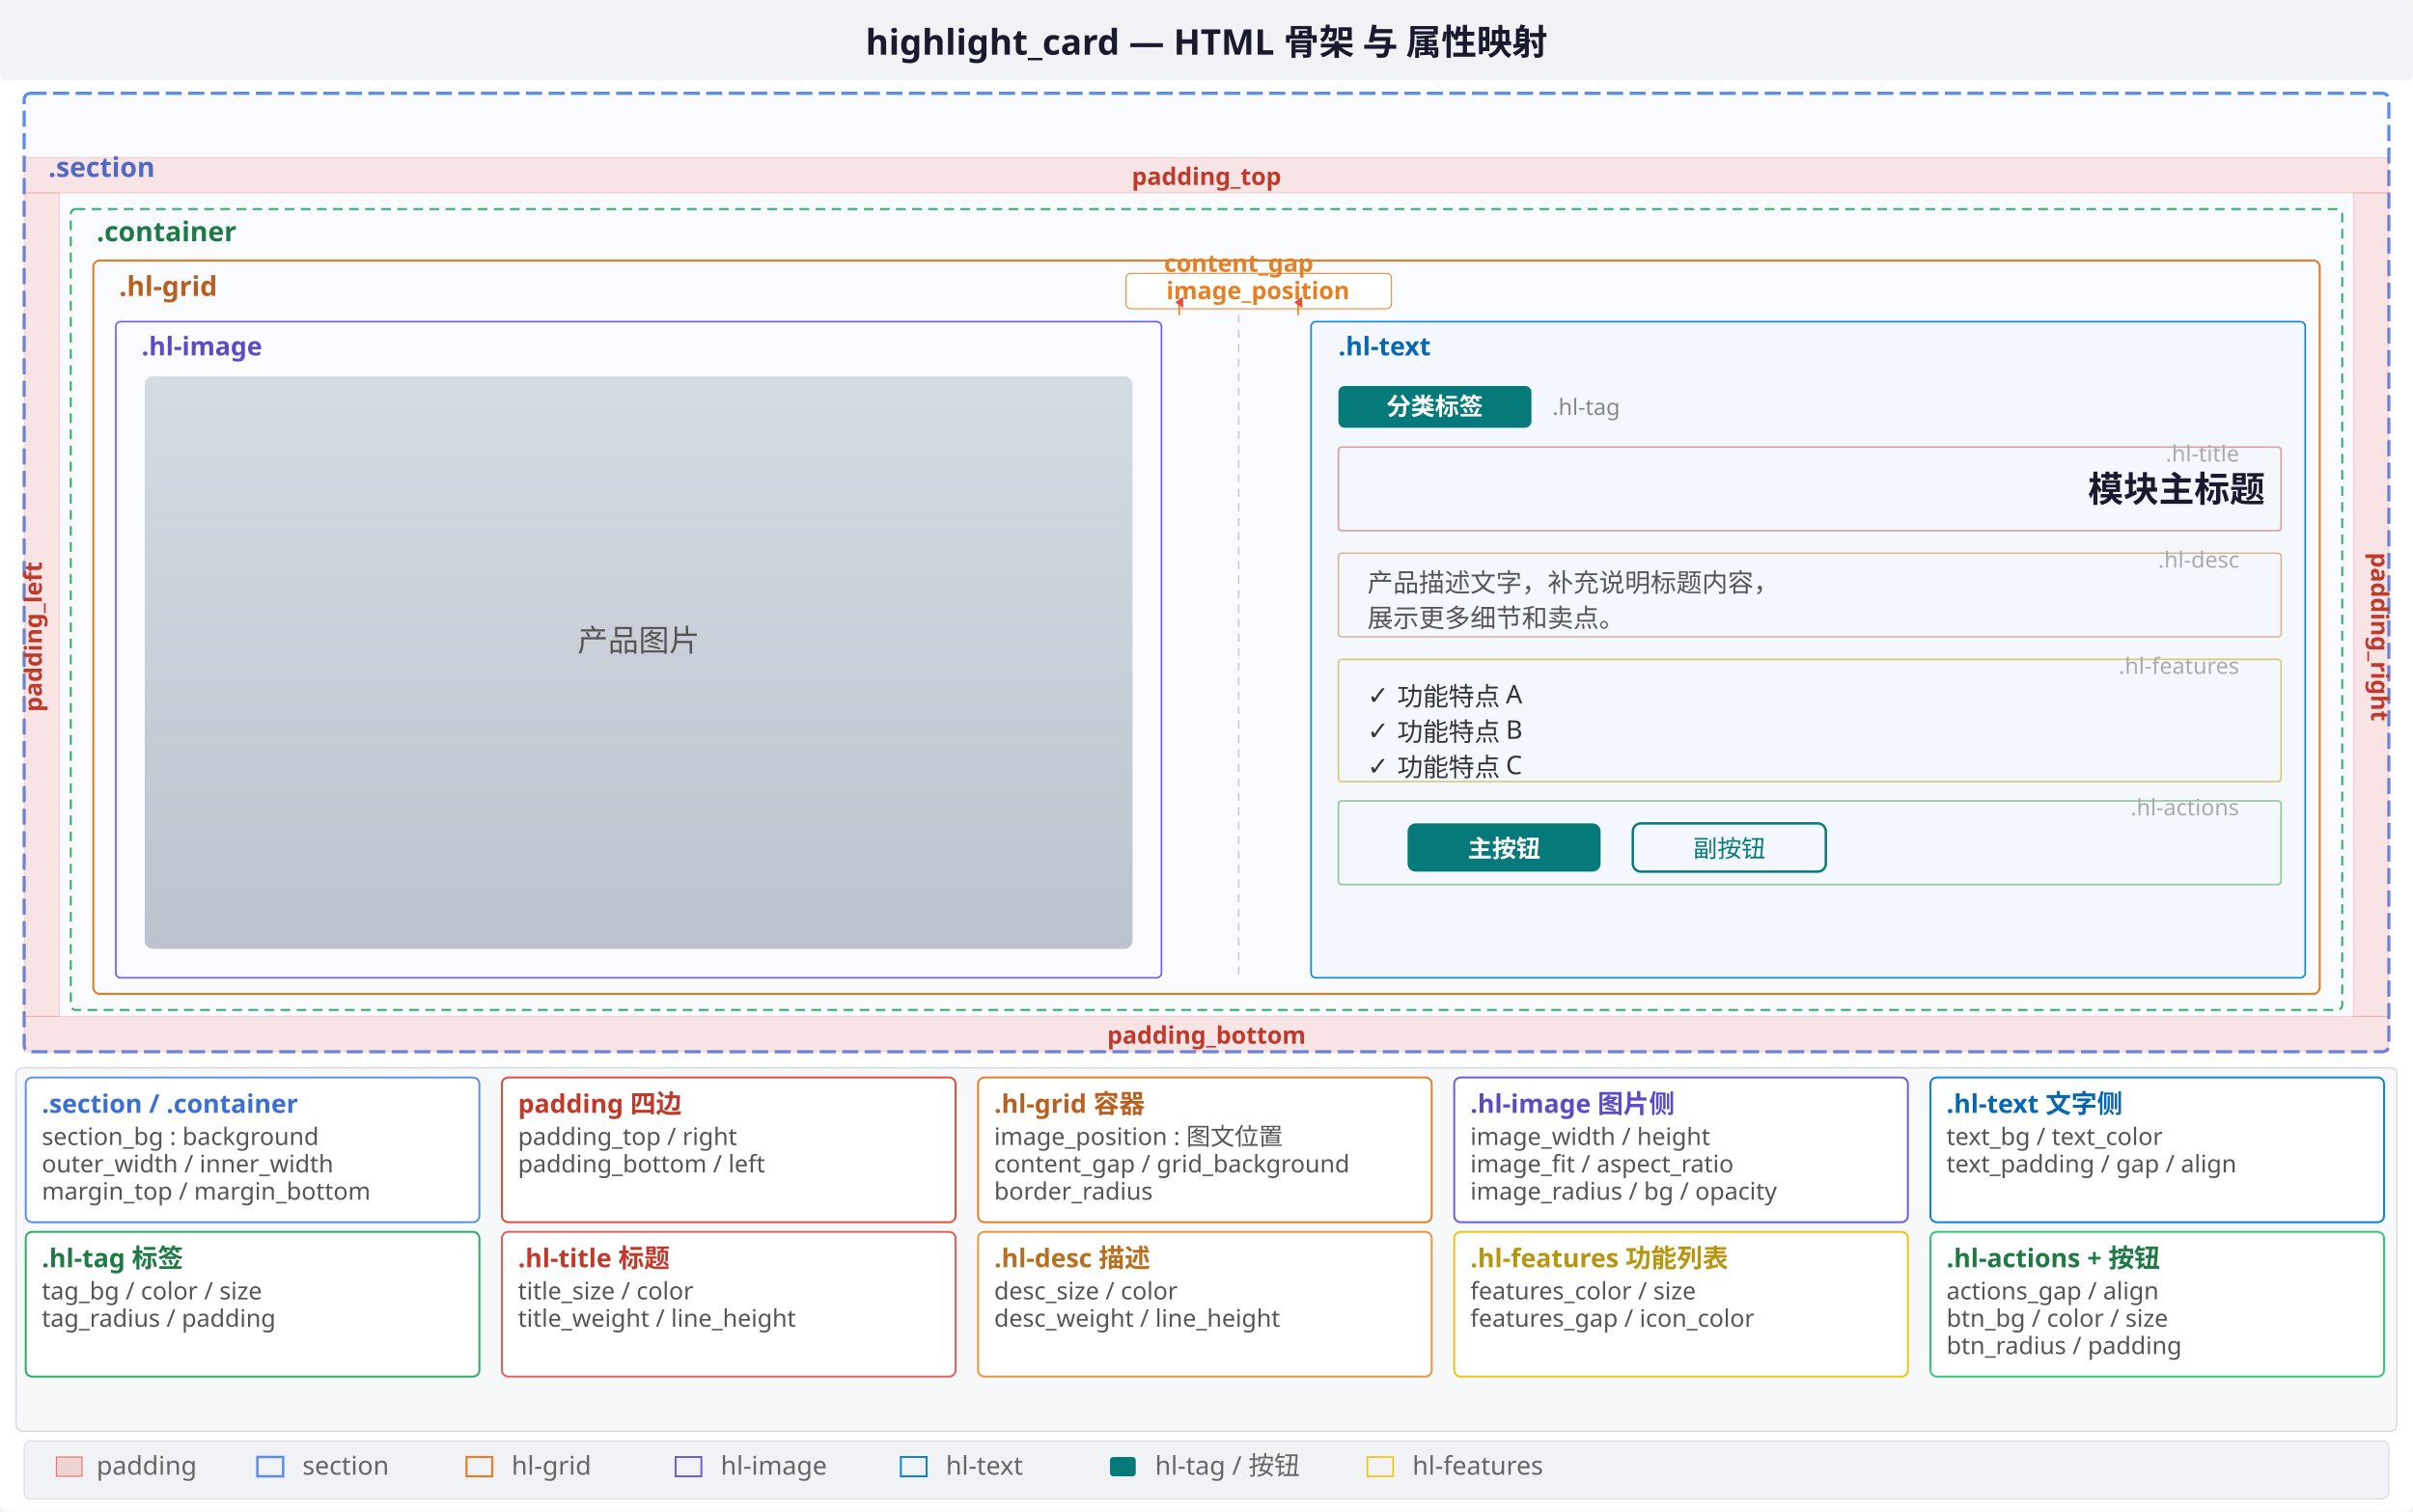
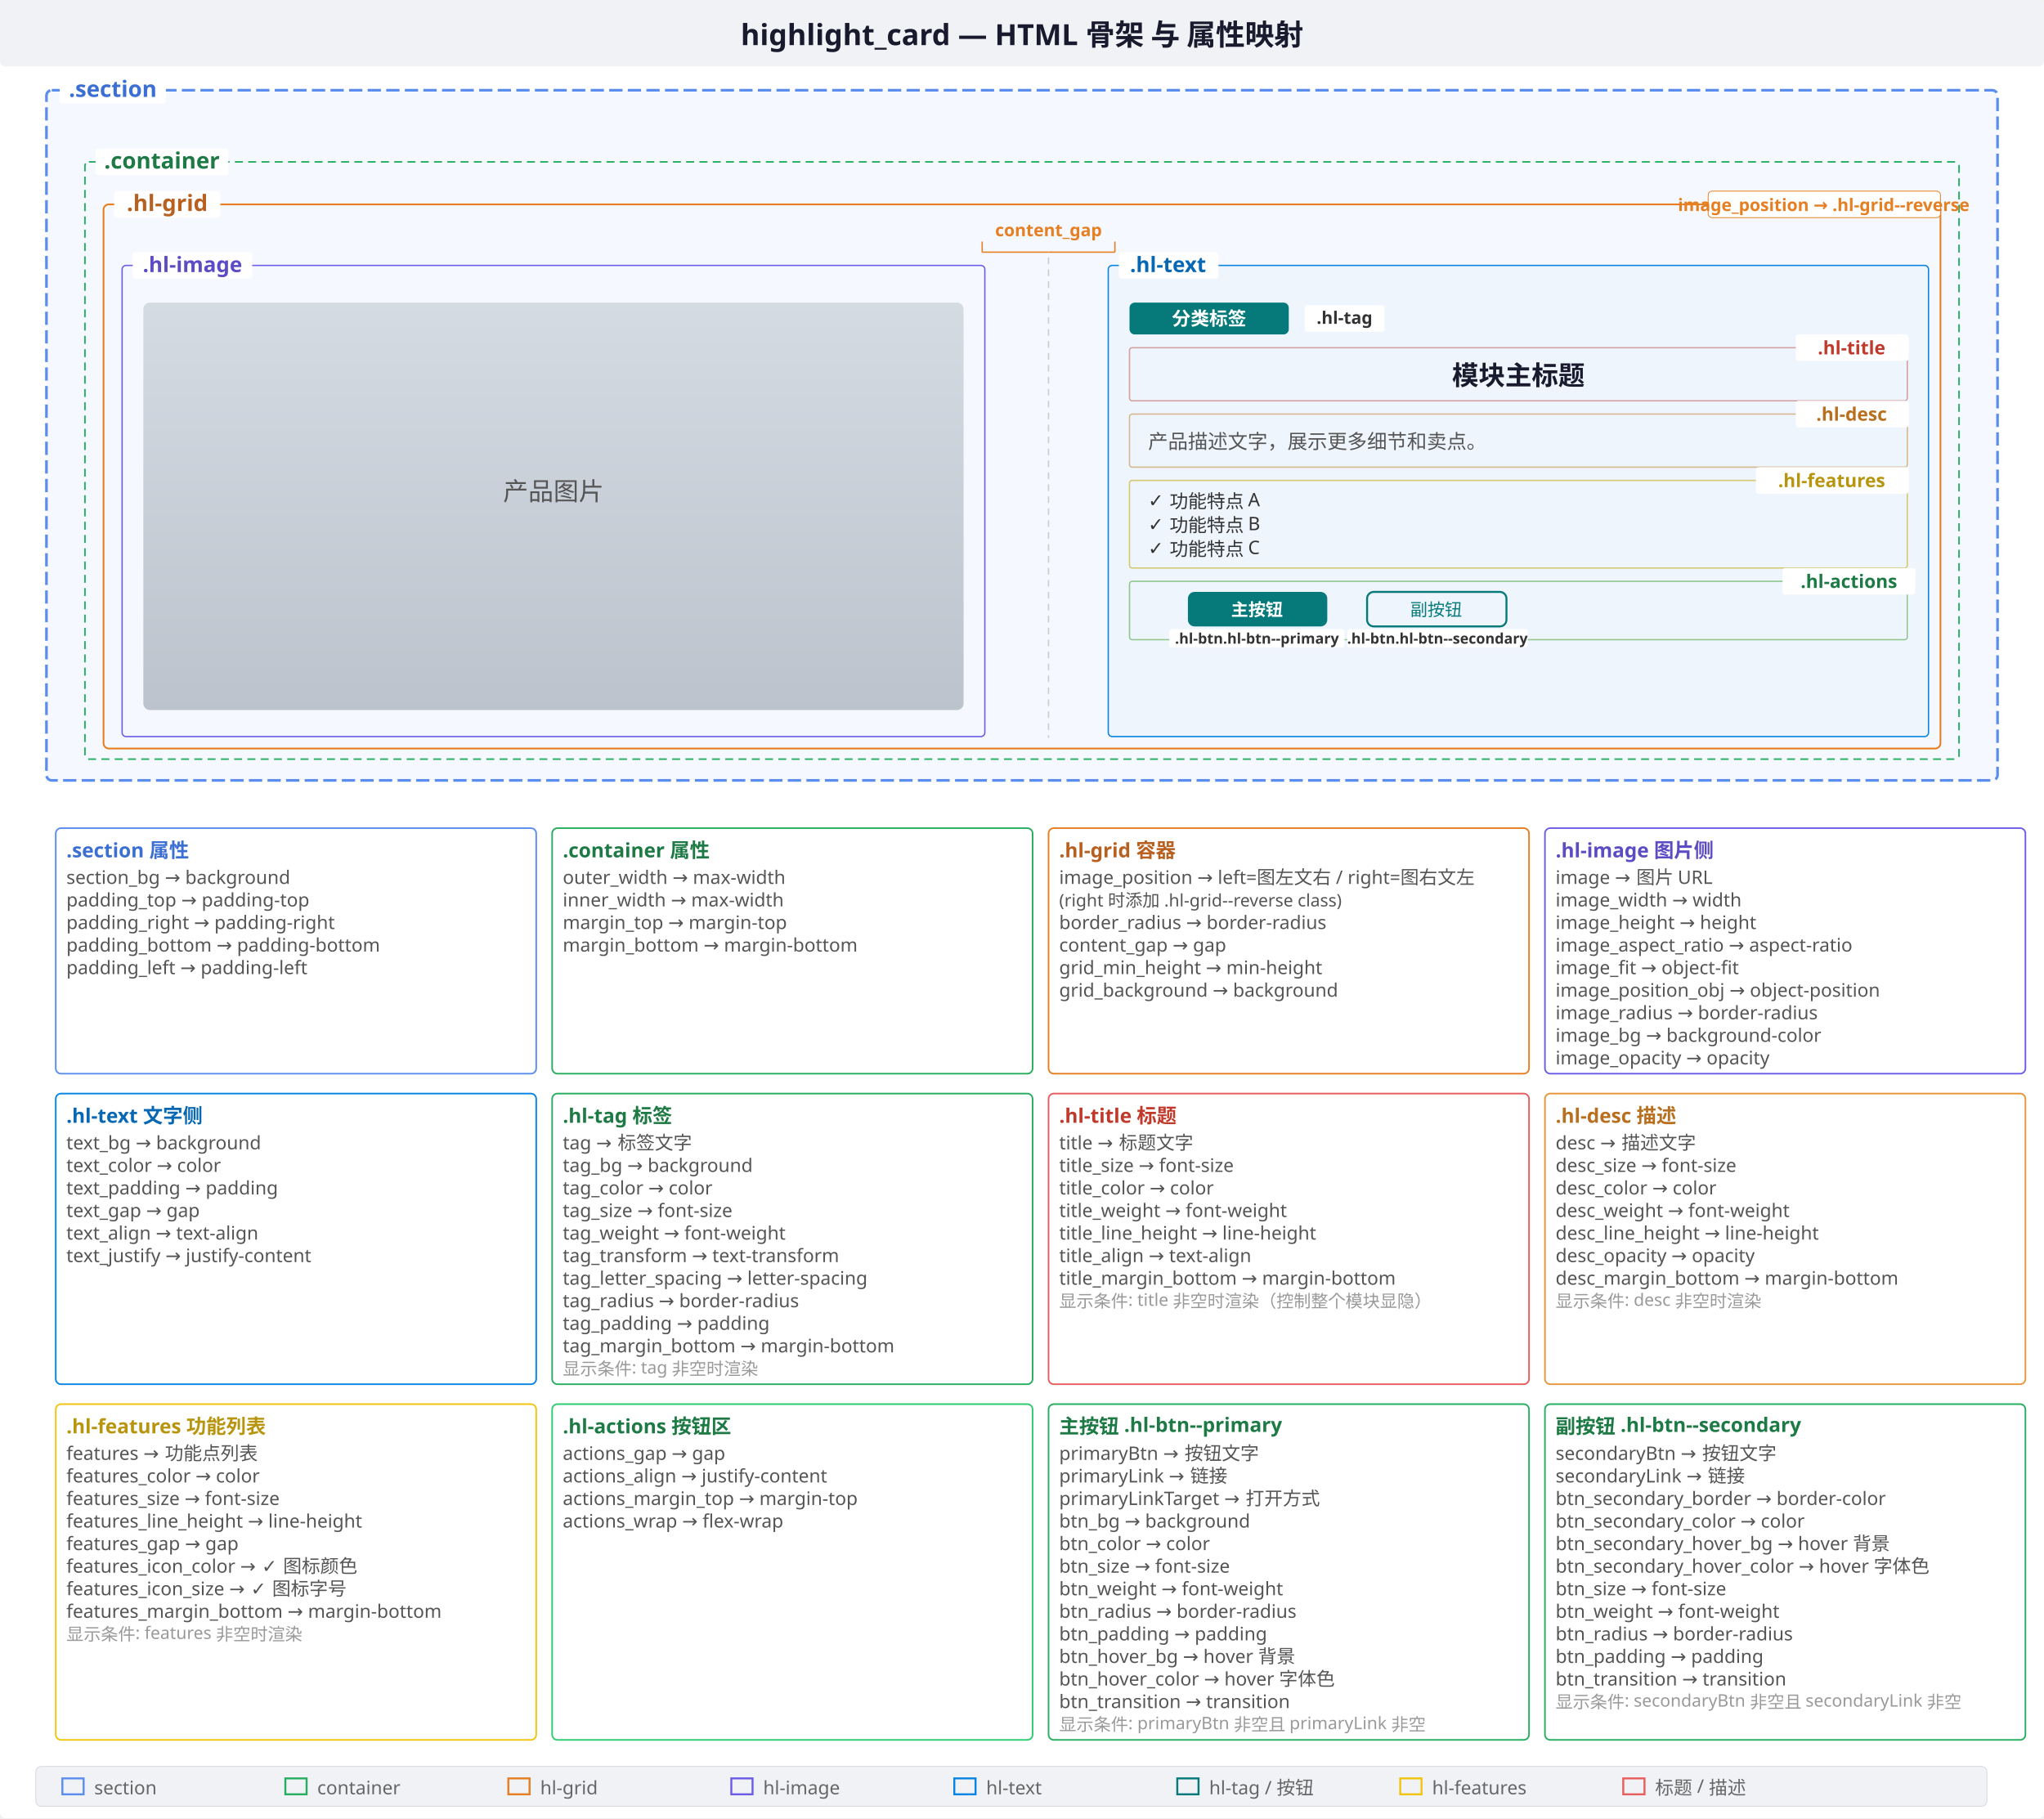
- <svg xmlns="http://www.w3.org/2000/svg" viewBox="0 0 1500 940" width="1500" height="940">
+ <svg xmlns="http://www.w3.org/2000/svg" viewBox="0 0 1540 1370" width="1540" height="1370">
  <defs>
-     <marker id="aD" markerWidth="7" markerHeight="7" refX="3.5" refY="3.5" orient="auto">
-       <path d="M0,1 L3.5,6 L7,1" fill="#e74c3c" />
-     </marker>
-     <marker id="aU" markerWidth="7" markerHeight="7" refX="3.5" refY="3.5" orient="auto">
-       <path d="M0,6 L3.5,1 L7,6" fill="#e74c3c" />
-     </marker>
    <linearGradient id="imgG" x1="0" y1="0" x2="0" y2="1">
      <stop offset="0%" stop-color="#d5dbe3" />
      <stop offset="100%" stop-color="#bcc3cc" />
    </linearGradient>
  </defs>
  <style>text{font-family:"Microsoft YaHei","PingFang SC",sans-serif}</style>
-   <rect x="0" y="0" width="1500" height="940" fill="#fff" rx="4" />
-   <rect x="0" y="0" width="1500" height="50" fill="#f0f2f5" rx="4" />
-   <text x="750" y="34" text-anchor="middle" font-size="22" font-weight="bold" fill="#1a1a2e">highlight_card — HTML 骨架 与 属性映射</text>
-   <rect x="15" y="58" width="1470" height="596" fill="rgba(91,141,239,0.035)" stroke="#5b8def" stroke-width="2" stroke-dasharray="10 4" rx="4" />
-   <text x="30" y="110" font-size="17" fill="#3b6fd4" font-weight="bold">.section</text>
-   <rect x="15" y="98" width="1470" height="22" fill="rgba(231,76,60,0.13)" stroke="rgba(231,76,60,0.25)" stroke-width="0.5" />
-   <text x="750" y="115" text-anchor="middle" font-size="15" fill="#c0392b" font-weight="bold">padding_top</text>
-   <rect x="15" y="632" width="1470" height="22" fill="rgba(231,76,60,0.13)" stroke="rgba(231,76,60,0.25)" stroke-width="0.5" />
-   <text x="750" y="649" text-anchor="middle" font-size="15" fill="#c0392b" font-weight="bold">padding_bottom</text>
-   <rect x="15" y="120" width="22" height="512" fill="rgba(231,76,60,0.13)" stroke="rgba(231,76,60,0.25)" stroke-width="0.5" />
-   <text x="26" y="396" text-anchor="middle" font-size="15" fill="#c0392b" font-weight="bold" transform="rotate(-90, 26, 396)">padding_left</text>
-   <rect x="1463" y="120" width="22" height="512" fill="rgba(231,76,60,0.13)" stroke="rgba(231,76,60,0.25)" stroke-width="0.5" />
-   <text x="1474" y="396" text-anchor="middle" font-size="15" fill="#c0392b" font-weight="bold" transform="rotate(90, 1474, 396)">padding_right</text>
-   <rect x="44" y="130" width="1412" height="498" fill="none" stroke="#27ae60" stroke-width="1.2" stroke-dasharray="6 4" rx="3" />
-   <text x="60" y="150" font-size="17" fill="#1e7a45" font-weight="bold">.container</text>
-   <rect x="58" y="162" width="1384" height="456" fill="none" stroke="#e67e22" stroke-width="1.3" rx="4" />
-   <text x="74" y="184" font-size="17" fill="#b8601f" font-weight="bold">.hl-grid</text>
-   <rect x="700" y="170" width="165" height="22" fill="#fff" stroke="#e67e22" stroke-width="0.6" rx="3" />
-   <text x="782" y="186" text-anchor="middle" font-size="15" fill="#e67e22" font-weight="bold">image_position</text>
-   <line x1="770" y1="196" x2="770" y2="606" stroke="#ccc" stroke-width="1" stroke-dasharray="5 4" />
-   <line x1="733" y1="196" x2="733" y2="188" stroke="#e67e22" stroke-width="1" marker-end="url(#aU)" />
-   <line x1="807" y1="196" x2="807" y2="188" stroke="#e67e22" stroke-width="1" marker-end="url(#aU)" />
-   <text x="770" y="169" text-anchor="middle" font-size="15" fill="#e67e22" font-weight="bold">content_gap</text>
-   <rect x="72" y="200" width="650" height="408" fill="none" stroke="#6c5ce7" stroke-width="1" rx="3" />
-   <text x="88" y="221" font-size="16" fill="#5b4bc4" font-weight="bold">.hl-image</text>
-   <rect x="90" y="234" width="614" height="356" fill="url(#imgG)" rx="5" />
-   <text x="397" y="405" text-anchor="middle" font-size="19" fill="#555">产品图片</text>
-   <rect x="815" y="200" width="618" height="408" fill="rgba(9,132,227,0.025)" stroke="#0984e3" stroke-width="1" rx="3" />
-   <text x="832" y="221" font-size="16" fill="#0767b3" font-weight="bold">.hl-text</text>
-   <rect x="832" y="240" width="120" height="26" fill="#067a7a" rx="4" />
-   <text x="892" y="258" text-anchor="middle" font-size="15" fill="#fff" font-weight="bold">分类标签</text>
-   <text x="965" y="258" font-size="14" fill="#888">.hl-tag</text>
-   <rect x="832" y="278" width="586" height="52" fill="none" stroke="#d4a0a0" stroke-width="1" rx="2" />
-   <text x="1392" y="287" text-anchor="end" font-size="14" fill="#aaa">.hl-title</text>
-   <text x="1408" y="312" text-anchor="end" font-size="22" fill="#1a1a2e" font-weight="bold">模块主标题</text>
-   <rect x="832" y="344" width="586" height="52" fill="none" stroke="#d4b890" stroke-width="1" rx="2" />
-   <text x="1392" y="353" text-anchor="end" font-size="14" fill="#aaa">.hl-desc</text>
-   <text x="850" y="368" font-size="16" fill="#555">产品描述文字，补充说明标题内容，</text>
-   <text x="850" y="390" font-size="16" fill="#555">展示更多细节和卖点。</text>
-   <rect x="832" y="410" width="586" height="76" fill="none" stroke="#d4c870" stroke-width="1" rx="2" />
-   <text x="1392" y="419" text-anchor="end" font-size="14" fill="#aaa">.hl-features</text>
-   <text x="850" y="438" font-size="16" fill="#333">✓ 功能特点 A</text>
-   <text x="850" y="460" font-size="16" fill="#333">✓ 功能特点 B</text>
-   <text x="850" y="482" font-size="16" fill="#333">✓ 功能特点 C</text>
-   <rect x="832" y="498" width="586" height="52" fill="none" stroke="#90c890" stroke-width="1" rx="2" />
-   <text x="1392" y="507" text-anchor="end" font-size="14" fill="#aaa">.hl-actions</text>
-   <rect x="875" y="512" width="120" height="30" fill="#067a7a" rx="5" />
-   <text x="935" y="533" text-anchor="middle" font-size="15" fill="#fff" font-weight="bold">主按钮</text>
-   <rect x="1015" y="512" width="120" height="30" fill="none" stroke="#067a7a" stroke-width="1.5" rx="5" />
-   <text x="1075" y="533" text-anchor="middle" font-size="15" fill="#067a7a">副按钮</text>
-   <rect x="10" y="664" width="1480" height="226" fill="#f7f8fa" stroke="#d5d8de" stroke-width="0.8" rx="4" />
-   <text x="750" y="684" text-anchor="middle" font-size="16" fill="#888" font-weight="bold">属性字段</text>
-   <rect x="16" y="670" width="282" height="90" fill="#fff" stroke="#5b8def" stroke-width="1.2" rx="4" />
-   <text x="26" y="692" font-size="16" fill="#3b6fd4" font-weight="bold">.section / .container</text>
-   <text x="26" y="712" font-size="15" fill="#555">section_bg : background</text>
-   <text x="26" y="729" font-size="15" fill="#555">outer_width / inner_width</text>
-   <text x="26" y="746" font-size="15" fill="#555">margin_top / margin_bottom</text>
-   <rect x="312" y="670" width="282" height="90" fill="#fff" stroke="#e74c3c" stroke-width="1.2" rx="4" />
-   <text x="322" y="692" font-size="16" fill="#c0392b" font-weight="bold">padding 四边</text>
-   <text x="322" y="712" font-size="15" fill="#555">padding_top / right</text>
-   <text x="322" y="729" font-size="15" fill="#555">padding_bottom / left</text>
-   <rect x="608" y="670" width="282" height="90" fill="#fff" stroke="#e67e22" stroke-width="1.2" rx="4" />
-   <text x="618" y="692" font-size="16" fill="#b8601f" font-weight="bold">.hl-grid 容器</text>
-   <text x="618" y="712" font-size="15" fill="#555">image_position : 图文位置</text>
-   <text x="618" y="729" font-size="15" fill="#555">content_gap / grid_background</text>
-   <text x="618" y="746" font-size="15" fill="#555">border_radius</text>
-   <rect x="904" y="670" width="282" height="90" fill="#fff" stroke="#6c5ce7" stroke-width="1.2" rx="4" />
-   <text x="914" y="692" font-size="16" fill="#5b4bc4" font-weight="bold">.hl-image 图片侧</text>
-   <text x="914" y="712" font-size="15" fill="#555">image_width / height</text>
-   <text x="914" y="729" font-size="15" fill="#555">image_fit / aspect_ratio</text>
-   <text x="914" y="746" font-size="15" fill="#555">image_radius / bg / opacity</text>
-   <rect x="1200" y="670" width="282" height="90" fill="#fff" stroke="#0984e3" stroke-width="1.2" rx="4" />
-   <text x="1210" y="692" font-size="16" fill="#0767b3" font-weight="bold">.hl-text 文字侧</text>
-   <text x="1210" y="712" font-size="15" fill="#555">text_bg / text_color</text>
-   <text x="1210" y="729" font-size="15" fill="#555">text_padding / gap / align</text>
-   <rect x="16" y="766" width="282" height="90" fill="#fff" stroke="#27ae60" stroke-width="1.2" rx="4" />
-   <text x="26" y="788" font-size="16" fill="#1e7a45" font-weight="bold">.hl-tag 标签</text>
-   <text x="26" y="808" font-size="15" fill="#555">tag_bg / color / size</text>
-   <text x="26" y="825" font-size="15" fill="#555">tag_radius / padding</text>
-   <rect x="312" y="766" width="282" height="90" fill="#fff" stroke="#e85d5d" stroke-width="1.2" rx="4" />
-   <text x="322" y="788" font-size="16" fill="#c0392b" font-weight="bold">.hl-title 标题</text>
-   <text x="322" y="808" font-size="15" fill="#555">title_size / color</text>
-   <text x="322" y="825" font-size="15" fill="#555">title_weight / line_height</text>
-   <rect x="608" y="766" width="282" height="90" fill="#fff" stroke="#e8963b" stroke-width="1.2" rx="4" />
-   <text x="618" y="788" font-size="16" fill="#b87020" font-weight="bold">.hl-desc 描述</text>
-   <text x="618" y="808" font-size="15" fill="#555">desc_size / color</text>
-   <text x="618" y="825" font-size="15" fill="#555">desc_weight / line_height</text>
-   <rect x="904" y="766" width="282" height="90" fill="#fff" stroke="#f1c40f" stroke-width="1.2" rx="4" />
-   <text x="914" y="788" font-size="16" fill="#b8950e" font-weight="bold">.hl-features 功能列表</text>
-   <text x="914" y="808" font-size="15" fill="#555">features_color / size</text>
-   <text x="914" y="825" font-size="15" fill="#555">features_gap / icon_color</text>
-   <rect x="1200" y="766" width="282" height="90" fill="#fff" stroke="#2ecc71" stroke-width="1.2" rx="4" />
-   <text x="1210" y="788" font-size="16" fill="#1e7a45" font-weight="bold">.hl-actions + 按钮</text>
-   <text x="1210" y="808" font-size="15" fill="#555">actions_gap / align</text>
-   <text x="1210" y="825" font-size="15" fill="#555">btn_bg / color / size</text>
-   <text x="1210" y="842" font-size="15" fill="#555">btn_radius / padding</text>
-   <rect x="15" y="896" width="1470" height="36" fill="#f0f2f5" stroke="#d5d8de" stroke-width="0.6" rx="4" />
-   <rect x="35" y="906" width="16" height="12" fill="rgba(231,76,60,0.18)" stroke="#e74c3c" stroke-width="0.5" />
-   <text x="60" y="917" font-size="16" fill="#666">padding</text>
-   <rect x="160" y="906" width="16" height="12" fill="none" stroke="#5b8def" stroke-width="1.5" />
-   <text x="188" y="917" font-size="16" fill="#666">section</text>
-   <rect x="290" y="906" width="16" height="12" fill="none" stroke="#e67e22" stroke-width="1.3" />
-   <text x="318" y="917" font-size="16" fill="#666">hl-grid</text>
-   <rect x="420" y="906" width="16" height="12" fill="none" stroke="#6c5ce7" stroke-width="1.2" />
-   <text x="448" y="917" font-size="16" fill="#666">hl-image</text>
-   <rect x="560" y="906" width="16" height="12" fill="none" stroke="#0984e3" stroke-width="1.2" />
-   <text x="588" y="917" font-size="16" fill="#666">hl-text</text>
-   <rect x="690" y="906" width="16" height="12" fill="#067a7a" rx="2" />
-   <text x="718" y="917" font-size="16" fill="#666">hl-tag / 按钮</text>
-   <rect x="850" y="906" width="16" height="12" fill="none" stroke="#f1c40f" stroke-width="1" />
-   <text x="878" y="917" font-size="16" fill="#666">hl-features</text>
+   <rect x="0" y="0" width="1540" height="1370" fill="#fff" rx="4" />
+   <rect x="0" y="0" width="1540" height="50" fill="#f0f2f5" rx="4" />
+   <text x="770" y="34" text-anchor="middle" font-size="22" font-weight="bold" fill="#1a1a2e">highlight_card — HTML 骨架 与 属性映射</text>
+   <g transform="translate(20, 0)">
+     <rect x="15" y="68" width="1470" height="520" fill="rgba(91,141,239,0.06)" stroke="#5b8def" stroke-width="2" stroke-dasharray="10 4" rx="4" />
+     <rect x="25" y="58" width="80" height="20" fill="#fff" rx="2" />
+     <text x="65" y="73" text-anchor="middle" font-size="17" fill="#3b6fd4" font-weight="bold">.section</text>
+     <rect x="44" y="122" width="1412" height="450" fill="none" stroke="#27ae60" stroke-width="1.2" stroke-dasharray="6 4" rx="3" />
+     <rect x="52" y="112" width="100" height="20" fill="#fff" rx="2" />
+     <text x="102" y="127" text-anchor="middle" font-size="17" fill="#1e7a45" font-weight="bold">.container</text>
+     <rect x="58" y="154" width="1384" height="410" fill="none" stroke="#e67e22" stroke-width="1.3" rx="4" />
+     <rect x="66" y="144" width="80" height="20" fill="#fff" rx="2" />
+     <text x="106" y="159" text-anchor="middle" font-size="17" fill="#b8601f" font-weight="bold">.hl-grid</text>
+     <rect x="1267" y="144" width="175" height="20" fill="#fff" stroke="#e67e22" stroke-width="0.6" rx="3" />
+     <text x="1354" y="159" text-anchor="middle" font-size="13" fill="#e67e22" font-weight="bold">image_position → .hl-grid--reverse</text>
+     <line x1="770" y1="194" x2="770" y2="556" stroke="#ccc" stroke-width="1" stroke-dasharray="5 4" />
+     <line x1="770" y1="190" x2="720" y2="190" stroke="#e67e22" stroke-width="1" />
+     <line x1="770" y1="190" x2="820" y2="190" stroke="#e67e22" stroke-width="1" />
+     <line x1="720" y1="190" x2="720" y2="182" stroke="#e67e22" stroke-width="1" />
+     <line x1="820" y1="190" x2="820" y2="182" stroke="#e67e22" stroke-width="1" />
+     <text x="770" y="178" text-anchor="middle" font-size="13" fill="#e67e22" font-weight="bold">content_gap</text>
+     <rect x="72" y="200" width="650" height="355" fill="none" stroke="#6c5ce7" stroke-width="1" rx="3" />
+     <rect x="80" y="190" width="90" height="20" fill="#fff" rx="2" />
+     <text x="125" y="205" text-anchor="middle" font-size="16" fill="#5b4bc4" font-weight="bold">.hl-image</text>
+     <rect x="88" y="228" width="618" height="307" fill="url(#imgG)" rx="5" />
+     <text x="397" y="377" text-anchor="middle" font-size="19" fill="#555">产品图片</text>
+     <rect x="815" y="200" width="618" height="355" fill="rgba(9,132,227,0.025)" stroke="#0984e3" stroke-width="1" rx="3" />
+     <rect x="823" y="190" width="75" height="20" fill="#fff" rx="2" />
+     <text x="860" y="205" text-anchor="middle" font-size="16" fill="#0767b3" font-weight="bold">.hl-text</text>
+     <rect x="831" y="228" width="120" height="24" fill="#067a7a" rx="4" />
+     <text x="891" y="245" text-anchor="middle" font-size="14" fill="#fff" font-weight="bold">分类标签</text>
+     <rect x="963" y="230" width="60" height="20" fill="#fff" rx="2" />
+     <text x="993" y="244" text-anchor="middle" font-size="13" fill="#333" font-weight="bold">.hl-tag</text>
+     <rect x="831" y="262" width="586" height="40" fill="none" stroke="#d4a0a0" stroke-width="1" rx="2" />
+     <rect x="1333" y="252" width="85" height="20" fill="#fff" rx="2" />
+     <text x="1375" y="267" text-anchor="middle" font-size="14" fill="#c0392b" font-weight="bold">.hl-title</text>
+     <text x="1124" y="290" text-anchor="middle" font-size="20" fill="#1a1a2e" font-weight="bold">模块主标题</text>
+     <rect x="831" y="312" width="586" height="40" fill="none" stroke="#d4b890" stroke-width="1" rx="2" />
+     <rect x="1333" y="302" width="85" height="20" fill="#fff" rx="2" />
+     <text x="1375" y="317" text-anchor="middle" font-size="14" fill="#b87020" font-weight="bold">.hl-desc</text>
+     <text x="845" y="338" font-size="15" fill="#555">产品描述文字，展示更多细节和卖点。</text>
+     <rect x="831" y="362" width="586" height="66" fill="none" stroke="#d4c870" stroke-width="1" rx="2" />
+     <rect x="1303" y="352" width="115" height="20" fill="#fff" rx="2" />
+     <text x="1360" y="367" text-anchor="middle" font-size="14" fill="#b8950e" font-weight="bold">.hl-features</text>
+     <text x="845" y="382" font-size="14" fill="#333">✓ 功能特点 A</text>
+     <text x="845" y="400" font-size="14" fill="#333">✓ 功能特点 B</text>
+     <text x="845" y="418" font-size="14" fill="#333">✓ 功能特点 C</text>
+     <rect x="831" y="438" width="586" height="44" fill="none" stroke="#90c890" stroke-width="1" rx="2" />
+     <rect x="1323" y="428" width="100" height="20" fill="#fff" rx="2" />
+     <text x="1373" y="443" text-anchor="middle" font-size="14" fill="#1e7a45" font-weight="bold">.hl-actions</text>
+     <rect x="875" y="446" width="105" height="26" fill="#067a7a" rx="5" />
+     <text x="927" y="464" text-anchor="middle" font-size="13" fill="#fff" font-weight="bold">主按钮</text>
+     <rect x="861" y="474" width="132" height="14" fill="#fff" rx="2" />
+     <text x="927" y="485" text-anchor="middle" font-size="11" fill="#333" font-weight="bold">.hl-btn.hl-btn--primary</text>
+     <rect x="1010" y="446" width="105" height="26" fill="none" stroke="#067a7a" stroke-width="1.5" rx="5" />
+     <text x="1062" y="464" text-anchor="middle" font-size="13" fill="#067a7a">副按钮</text>
+     <rect x="995" y="474" width="136" height="14" fill="#fff" rx="2" />
+     <text x="1063" y="485" text-anchor="middle" font-size="11" fill="#333" font-weight="bold">.hl-btn.hl-btn--secondary</text>
+   </g>
+   <g transform="translate(26, 0)">
+     <rect x="16" y="624" width="362" height="185" fill="#fff" stroke="#5b8def" stroke-width="1.2" rx="4" />
+     <text x="24" y="646" font-size="15" fill="#3b6fd4" font-weight="bold">.section 属性</text>
+     <text x="24" y="666" font-size="14" fill="#555">section_bg → background</text>
+     <text x="24" y="683" font-size="14" fill="#555">padding_top → padding-top</text>
+     <text x="24" y="700" font-size="14" fill="#555">padding_right → padding-right</text>
+     <text x="24" y="717" font-size="14" fill="#555">padding_bottom → padding-bottom</text>
+     <text x="24" y="734" font-size="14" fill="#555">padding_left → padding-left</text>
+     <rect x="390" y="624" width="362" height="185" fill="#fff" stroke="#27ae60" stroke-width="1.2" rx="4" />
+     <text x="398" y="646" font-size="15" fill="#1e7a45" font-weight="bold">.container 属性</text>
+     <text x="398" y="666" font-size="14" fill="#555">outer_width → max-width</text>
+     <text x="398" y="683" font-size="14" fill="#555">inner_width → max-width</text>
+     <text x="398" y="700" font-size="14" fill="#555">margin_top → margin-top</text>
+     <text x="398" y="717" font-size="14" fill="#555">margin_bottom → margin-bottom</text>
+     <rect x="764" y="624" width="362" height="185" fill="#fff" stroke="#e67e22" stroke-width="1.2" rx="4" />
+     <text x="772" y="646" font-size="15" fill="#b8601f" font-weight="bold">.hl-grid 容器</text>
+     <text x="772" y="666" font-size="14" fill="#555">image_position → left=图左文右 / right=图右文左</text>
+     <text x="772" y="683" font-size="13" fill="#555">  (right 时添加 .hl-grid--reverse class)</text>
+     <text x="772" y="700" font-size="14" fill="#555">border_radius → border-radius</text>
+     <text x="772" y="717" font-size="14" fill="#555">content_gap → gap</text>
+     <text x="772" y="734" font-size="14" fill="#555">grid_min_height → min-height</text>
+     <text x="772" y="751" font-size="14" fill="#555">grid_background → background</text>
+     <rect x="1138" y="624" width="362" height="185" fill="#fff" stroke="#6c5ce7" stroke-width="1.2" rx="4" />
+     <text x="1146" y="646" font-size="15" fill="#5b4bc4" font-weight="bold">.hl-image 图片侧</text>
+     <text x="1146" y="666" font-size="14" fill="#555">image → 图片 URL</text>
+     <text x="1146" y="683" font-size="14" fill="#555">image_width → width</text>
+     <text x="1146" y="700" font-size="14" fill="#555">image_height → height</text>
+     <text x="1146" y="717" font-size="14" fill="#555">image_aspect_ratio → aspect-ratio</text>
+     <text x="1146" y="734" font-size="14" fill="#555">image_fit → object-fit</text>
+     <text x="1146" y="751" font-size="14" fill="#555">image_position_obj → object-position</text>
+     <text x="1146" y="768" font-size="14" fill="#555">image_radius → border-radius</text>
+     <text x="1146" y="785" font-size="14" fill="#555">image_bg → background-color</text>
+     <text x="1146" y="802" font-size="14" fill="#555">image_opacity → opacity</text>
+     <rect x="16" y="824" width="362" height="219" fill="#fff" stroke="#0984e3" stroke-width="1.2" rx="4" />
+     <text x="24" y="846" font-size="15" fill="#0767b3" font-weight="bold">.hl-text 文字侧</text>
+     <text x="24" y="866" font-size="14" fill="#555">text_bg → background</text>
+     <text x="24" y="883" font-size="14" fill="#555">text_color → color</text>
+     <text x="24" y="900" font-size="14" fill="#555">text_padding → padding</text>
+     <text x="24" y="917" font-size="14" fill="#555">text_gap → gap</text>
+     <text x="24" y="934" font-size="14" fill="#555">text_align → text-align</text>
+     <text x="24" y="951" font-size="14" fill="#555">text_justify → justify-content</text>
+     <rect x="390" y="824" width="362" height="219" fill="#fff" stroke="#27ae60" stroke-width="1.2" rx="4" />
+     <text x="398" y="846" font-size="15" fill="#1e7a45" font-weight="bold">.hl-tag 标签</text>
+     <text x="398" y="866" font-size="14" fill="#555">tag → 标签文字</text>
+     <text x="398" y="883" font-size="14" fill="#555">tag_bg → background</text>
+     <text x="398" y="900" font-size="14" fill="#555">tag_color → color</text>
+     <text x="398" y="917" font-size="14" fill="#555">tag_size → font-size</text>
+     <text x="398" y="934" font-size="14" fill="#555">tag_weight → font-weight</text>
+     <text x="398" y="951" font-size="14" fill="#555">tag_transform → text-transform</text>
+     <text x="398" y="968" font-size="14" fill="#555">tag_letter_spacing → letter-spacing</text>
+     <text x="398" y="985" font-size="14" fill="#555">tag_radius → border-radius</text>
+     <text x="398" y="1002" font-size="14" fill="#555">tag_padding → padding</text>
+     <text x="398" y="1019" font-size="14" fill="#555">tag_margin_bottom → margin-bottom</text>
+     <text x="398" y="1036" font-size="13" fill="#999">显示条件: tag 非空时渲染</text>
+     <rect x="764" y="824" width="362" height="219" fill="#fff" stroke="#e85d5d" stroke-width="1.2" rx="4" />
+     <text x="772" y="846" font-size="15" fill="#c0392b" font-weight="bold">.hl-title 标题</text>
+     <text x="772" y="866" font-size="14" fill="#555">title → 标题文字</text>
+     <text x="772" y="883" font-size="14" fill="#555">title_size → font-size</text>
+     <text x="772" y="900" font-size="14" fill="#555">title_color → color</text>
+     <text x="772" y="917" font-size="14" fill="#555">title_weight → font-weight</text>
+     <text x="772" y="934" font-size="14" fill="#555">title_line_height → line-height</text>
+     <text x="772" y="951" font-size="14" fill="#555">title_align → text-align</text>
+     <text x="772" y="968" font-size="14" fill="#555">title_margin_bottom → margin-bottom</text>
+     <text x="772" y="985" font-size="13" fill="#999">显示条件: title 非空时渲染（控制整个模块显隐）</text>
+     <rect x="1138" y="824" width="362" height="219" fill="#fff" stroke="#e8963b" stroke-width="1.2" rx="4" />
+     <text x="1146" y="846" font-size="15" fill="#b87020" font-weight="bold">.hl-desc 描述</text>
+     <text x="1146" y="866" font-size="14" fill="#555">desc → 描述文字</text>
+     <text x="1146" y="883" font-size="14" fill="#555">desc_size → font-size</text>
+     <text x="1146" y="900" font-size="14" fill="#555">desc_color → color</text>
+     <text x="1146" y="917" font-size="14" fill="#555">desc_weight → font-weight</text>
+     <text x="1146" y="934" font-size="14" fill="#555">desc_line_height → line-height</text>
+     <text x="1146" y="951" font-size="14" fill="#555">desc_opacity → opacity</text>
+     <text x="1146" y="968" font-size="14" fill="#555">desc_margin_bottom → margin-bottom</text>
+     <text x="1146" y="985" font-size="13" fill="#999">显示条件: desc 非空时渲染</text>
+     <rect x="16" y="1058" width="362" height="253" fill="#fff" stroke="#f1c40f" stroke-width="1.2" rx="4" />
+     <text x="24" y="1080" font-size="15" fill="#b8950e" font-weight="bold">.hl-features 功能列表</text>
+     <text x="24" y="1100" font-size="14" fill="#555">features → 功能点列表</text>
+     <text x="24" y="1117" font-size="14" fill="#555">features_color → color</text>
+     <text x="24" y="1134" font-size="14" fill="#555">features_size → font-size</text>
+     <text x="24" y="1151" font-size="14" fill="#555">features_line_height → line-height</text>
+     <text x="24" y="1168" font-size="14" fill="#555">features_gap → gap</text>
+     <text x="24" y="1185" font-size="14" fill="#555">features_icon_color → ✓ 图标颜色</text>
+     <text x="24" y="1202" font-size="14" fill="#555">features_icon_size → ✓ 图标字号</text>
+     <text x="24" y="1219" font-size="14" fill="#555">features_margin_bottom → margin-bottom</text>
+     <text x="24" y="1236" font-size="13" fill="#999">显示条件: features 非空时渲染</text>
+     <rect x="390" y="1058" width="362" height="253" fill="#fff" stroke="#2ecc71" stroke-width="1.2" rx="4" />
+     <text x="398" y="1080" font-size="15" fill="#1e7a45" font-weight="bold">.hl-actions 按钮区</text>
+     <text x="398" y="1100" font-size="14" fill="#555">actions_gap → gap</text>
+     <text x="398" y="1117" font-size="14" fill="#555">actions_align → justify-content</text>
+     <text x="398" y="1134" font-size="14" fill="#555">actions_margin_top → margin-top</text>
+     <text x="398" y="1151" font-size="14" fill="#555">actions_wrap → flex-wrap</text>
+     <rect x="764" y="1058" width="362" height="253" fill="#fff" stroke="#27ae60" stroke-width="1.2" rx="4" />
+     <text x="772" y="1080" font-size="15" fill="#1e7a45" font-weight="bold">主按钮 .hl-btn--primary</text>
+     <text x="772" y="1100" font-size="14" fill="#555">primaryBtn → 按钮文字</text>
+     <text x="772" y="1117" font-size="14" fill="#555">primaryLink → 链接</text>
+     <text x="772" y="1134" font-size="14" fill="#555">primaryLinkTarget → 打开方式</text>
+     <text x="772" y="1151" font-size="14" fill="#555">btn_bg → background</text>
+     <text x="772" y="1168" font-size="14" fill="#555">btn_color → color</text>
+     <text x="772" y="1185" font-size="14" fill="#555">btn_size → font-size</text>
+     <text x="772" y="1202" font-size="14" fill="#555">btn_weight → font-weight</text>
+     <text x="772" y="1219" font-size="14" fill="#555">btn_radius → border-radius</text>
+     <text x="772" y="1236" font-size="14" fill="#555">btn_padding → padding</text>
+     <text x="772" y="1253" font-size="14" fill="#555">btn_hover_bg → hover 背景</text>
+     <text x="772" y="1270" font-size="14" fill="#555">btn_hover_color → hover 字体色</text>
+     <text x="772" y="1287" font-size="14" fill="#555">btn_transition → transition</text>
+     <text x="772" y="1304" font-size="13" fill="#999">显示条件: primaryBtn 非空且 primaryLink 非空</text>
+     <rect x="1138" y="1058" width="362" height="253" fill="#fff" stroke="#27ae60" stroke-width="1.2" rx="4" />
+     <text x="1146" y="1080" font-size="15" fill="#1e7a45" font-weight="bold">副按钮 .hl-btn--secondary</text>
+     <text x="1146" y="1100" font-size="14" fill="#555">secondaryBtn → 按钮文字</text>
+     <text x="1146" y="1117" font-size="14" fill="#555">secondaryLink → 链接</text>
+     <text x="1146" y="1134" font-size="14" fill="#555">btn_secondary_border → border-color</text>
+     <text x="1146" y="1151" font-size="14" fill="#555">btn_secondary_color → color</text>
+     <text x="1146" y="1168" font-size="14" fill="#555">btn_secondary_hover_bg → hover 背景</text>
+     <text x="1146" y="1185" font-size="14" fill="#555">btn_secondary_hover_color → hover 字体色</text>
+     <text x="1146" y="1202" font-size="14" fill="#555">btn_size → font-size</text>
+     <text x="1146" y="1219" font-size="14" fill="#555">btn_weight → font-weight</text>
+     <text x="1146" y="1236" font-size="14" fill="#555">btn_radius → border-radius</text>
+     <text x="1146" y="1253" font-size="14" fill="#555">btn_padding → padding</text>
+     <text x="1146" y="1270" font-size="14" fill="#555">btn_transition → transition</text>
+     <text x="1146" y="1287" font-size="13" fill="#999">显示条件: secondaryBtn 非空且 secondaryLink 非空</text>
+   </g>
+   <g transform="translate(12, 0)">
+     <rect x="15" y="1331" width="1470" height="30" fill="#f0f2f5" stroke="#d5d8de" stroke-width="0.6" rx="4" />
+     <rect x="35" y="1340" width="16" height="12" fill="none" stroke="#5b8def" stroke-width="1.5" />
+     <text x="59" y="1352" font-size="14" fill="#666">section</text>
+     <rect x="203" y="1340" width="16" height="12" fill="none" stroke="#27ae60" stroke-width="1.5" />
+     <text x="227" y="1352" font-size="14" fill="#666">container</text>
+     <rect x="371" y="1340" width="16" height="12" fill="none" stroke="#e67e22" stroke-width="1.5" />
+     <text x="395" y="1352" font-size="14" fill="#666">hl-grid</text>
+     <rect x="539" y="1340" width="16" height="12" fill="none" stroke="#6c5ce7" stroke-width="1.5" />
+     <text x="563" y="1352" font-size="14" fill="#666">hl-image</text>
+     <rect x="707" y="1340" width="16" height="12" fill="none" stroke="#0984e3" stroke-width="1.5" />
+     <text x="731" y="1352" font-size="14" fill="#666">hl-text</text>
+     <rect x="875" y="1340" width="16" height="12" fill="none" stroke="#067a7a" stroke-width="1.5" />
+     <text x="899" y="1352" font-size="14" fill="#666">hl-tag / 按钮</text>
+     <rect x="1043" y="1340" width="16" height="12" fill="none" stroke="#f1c40f" stroke-width="1.5" />
+     <text x="1067" y="1352" font-size="14" fill="#666">hl-features</text>
+     <rect x="1211" y="1340" width="16" height="12" fill="none" stroke="#e85d5d" stroke-width="1.5" />
+     <text x="1235" y="1352" font-size="14" fill="#666">标题 / 描述</text>
+   </g>
</svg>
